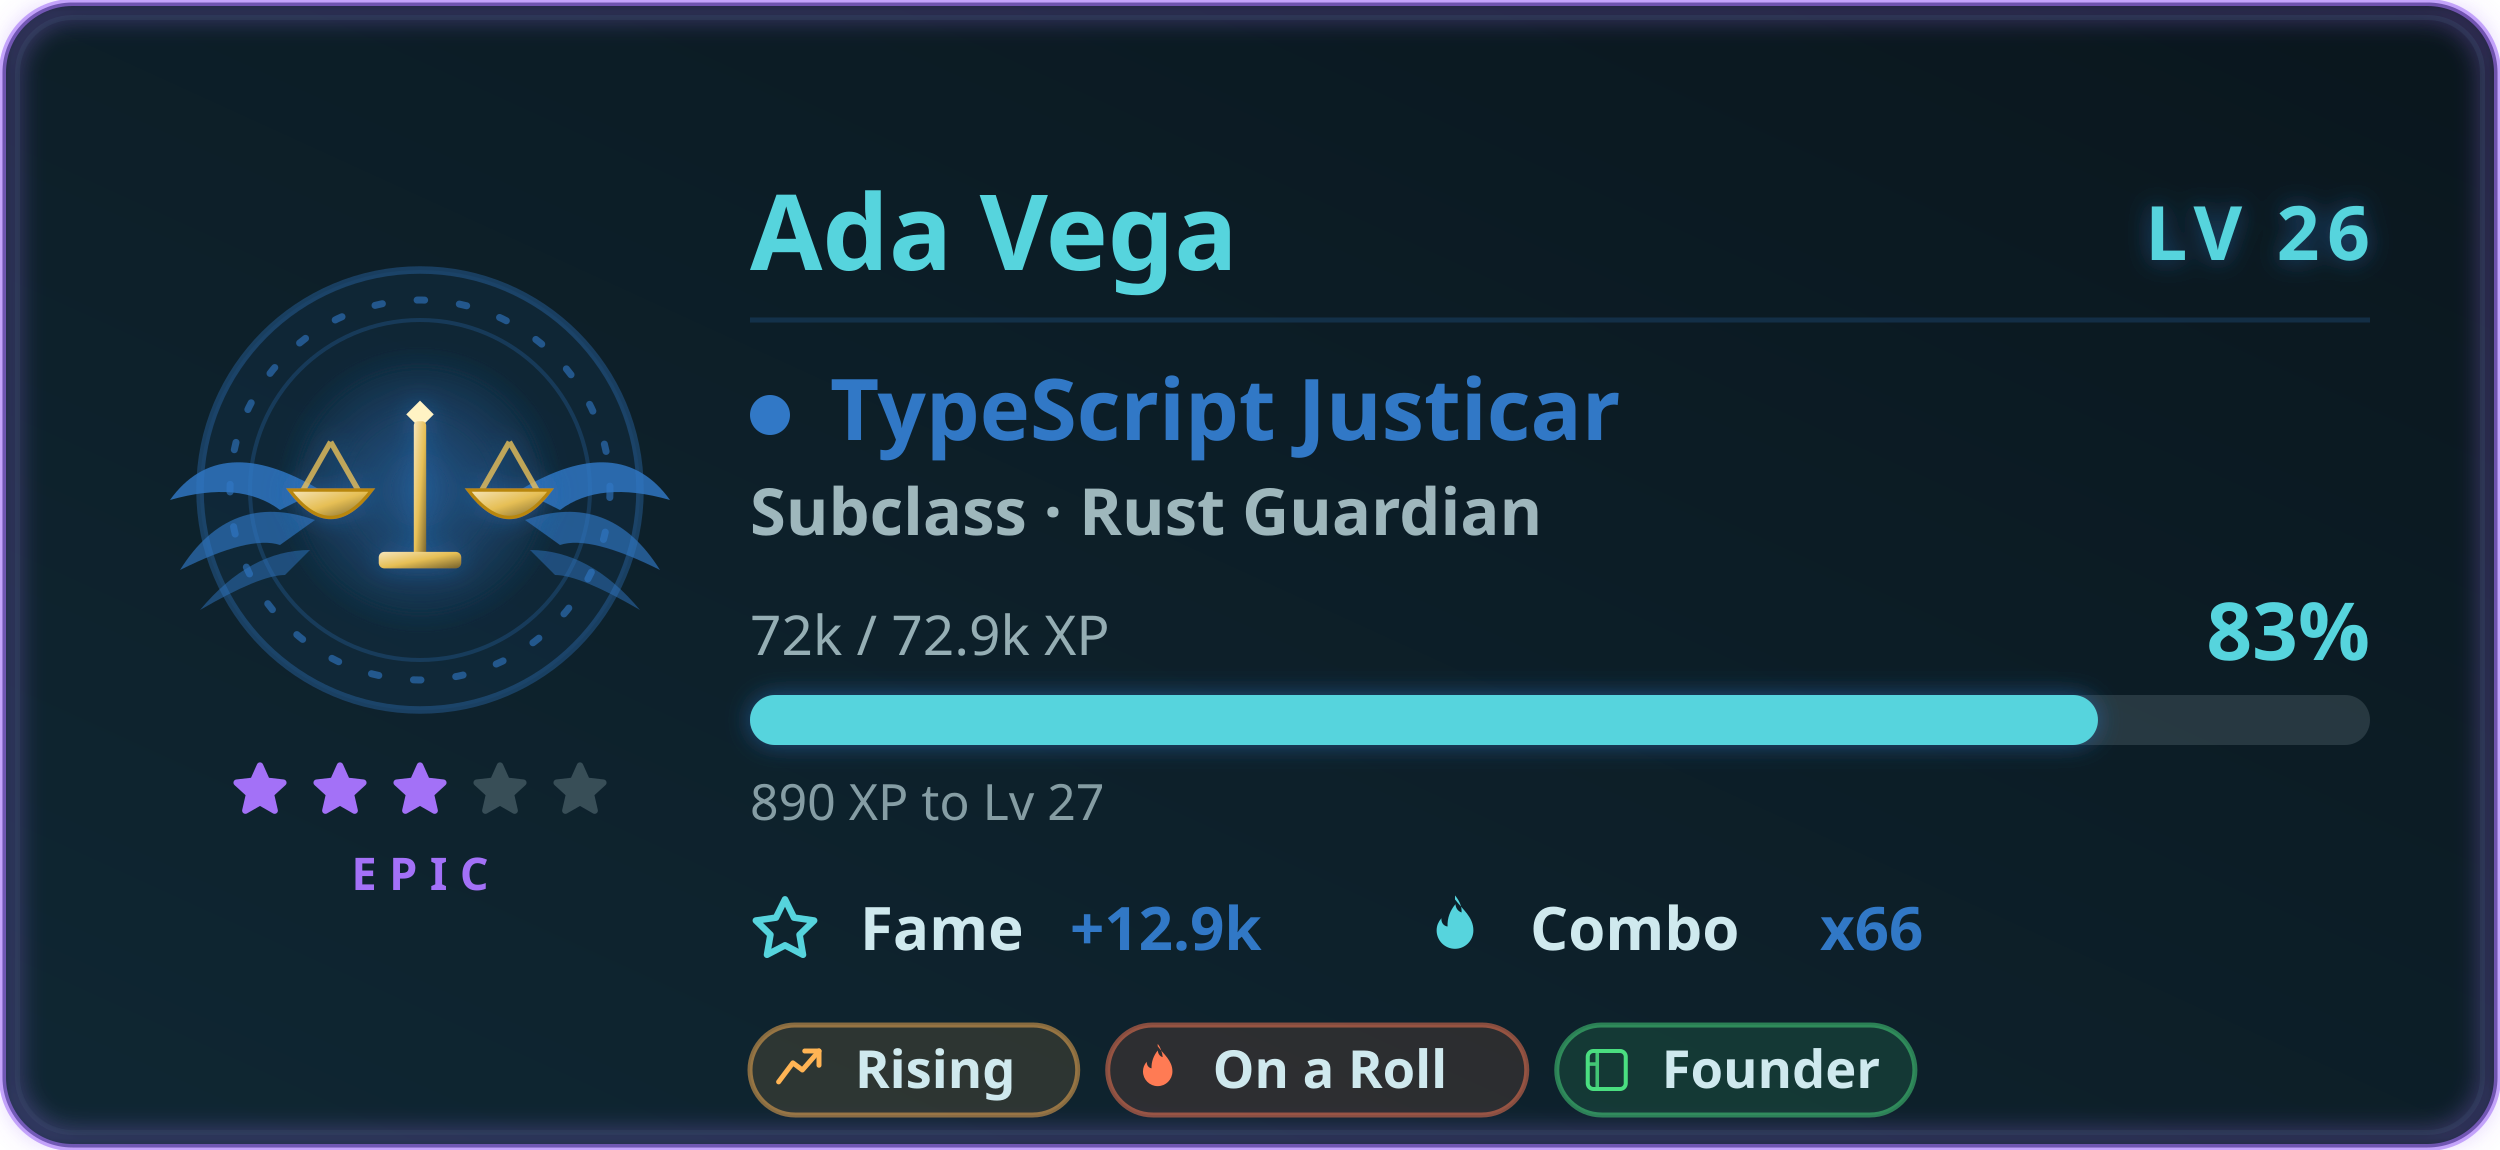
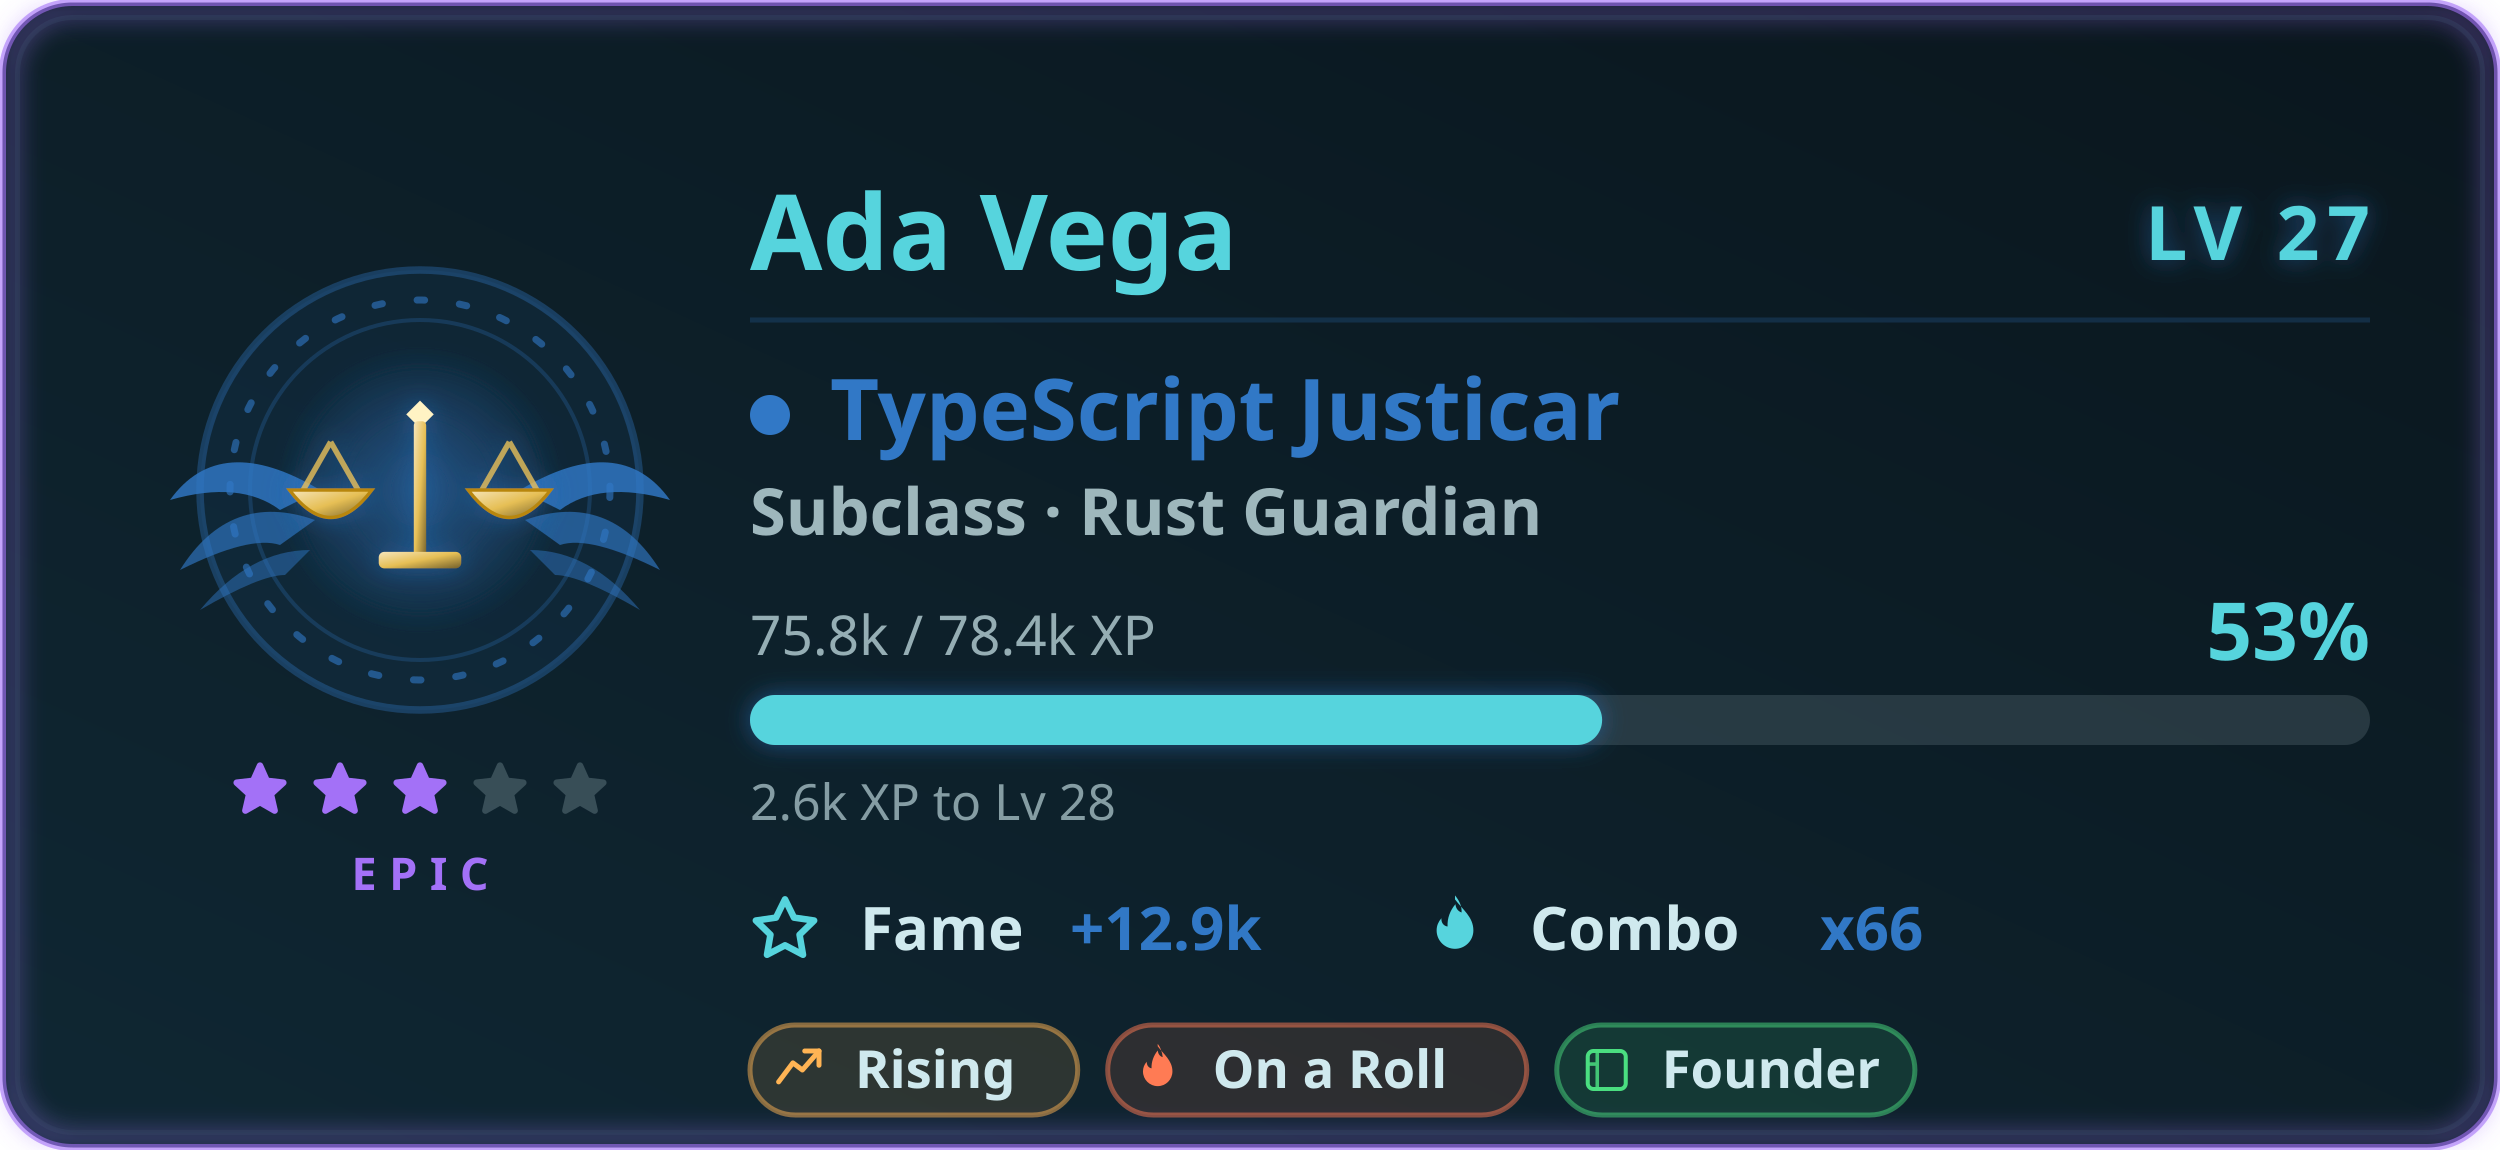
<svg xmlns="http://www.w3.org/2000/svg" width="500" height="230" viewBox="0 0 500 230" role="img" aria-labelledby="card-title-a11y card-desc-a11y">
  <style>
text { font-family: 'Segoe UI', Ubuntu, 'Helvetica Neue', sans-serif; }
.title { font-size: 18px; font-weight: 600; fill: #56d4dd; }
.title-icon { fill: #56d4dd; }
.icon { fill: #56d4dd; }


.gl-name { font-size: 21px; font-weight: 700; fill: #56d4dd; }
.gl-lvl { font-size: 15px; font-weight: 800; letter-spacing: 1.5px; fill: #56d4dd; }
.gl-class { font-size: 17px; font-weight: 700; fill: #3178c6; }
.gl-sub { font-size: 13px; font-weight: 600; fill: #cfe9ee; opacity: 0.75; }
.gl-meta { font-size: 11px; fill: #cfe9ee; opacity: 0.7; }
.gl-pct { font-size: 16px; font-weight: 800; fill: #56d4dd; }
.gl-chip-label { font-size: 12px; font-weight: 600; fill: #cfe9ee; }
.gl-chip-value { font-size: 12px; font-weight: 800; fill: #3178c6; }
.gl-hint { font-size: 10px; fill: #cfe9ee; opacity: 0.62; }
.gl-badge-label { font-size: 10.5px; font-weight: 600; }
.gl-rarity { font-size: 9px; font-weight: 700; letter-spacing: 2.5px; fill: #a371f7; }

</style>
  <defs>
    <linearGradient id="card-bg" x1="0" y1="0" x2="1" y2="1" gradientTransform="rotate(90, 0.5, 0.5)">
      <stop offset="0.0%" stop-color="#0a161d" />
      <stop offset="100.0%" stop-color="#0f2733" />
    </linearGradient>
    <filter id="card-glow" x="-50%" y="-50%" width="200%" height="200%">
      <feGaussianBlur in="SourceGraphic" stdDeviation="3" result="blur" />
      <feFlood flood-color="#56d4dd" flood-opacity="0.55" result="tint" />
      <feComposite in="tint" in2="blur" operator="in" result="softGlow" />
      <feMerge>
        <feMergeNode in="softGlow" />
        <feMergeNode in="SourceGraphic" />
      </feMerge>
    </filter>
    <filter id="gl-glow" x="-60%" y="-60%" width="220%" height="220%">
      <feGaussianBlur in="SourceGraphic" stdDeviation="2.4" result="b" />
      <feFlood flood-color="#3178c6" flood-opacity="0.55" result="t" />
      <feComposite in="t" in2="b" operator="in" result="g" />
      <feMerge>
        <feMergeNode in="g" />
        <feMergeNode in="SourceGraphic" />
      </feMerge>
    </filter>
    <filter id="gl-rarity" x="-20%" y="-20%" width="140%" height="140%">
      <feGaussianBlur stdDeviation="2.4" />
    </filter>
  </defs>
  <rect x="0.5" y="0.5" width="499" height="229" rx="14" fill="url(#card-bg)" stroke="#a371f7" stroke-width="1.4" stroke-opacity="0.6" />
  <rect x="3.5" y="3.5" width="493" height="223" rx="11" fill="none" stroke="#1e3d44" stroke-opacity="0.4" />
  <rect x="2" y="2" width="496" height="226" rx="13" fill="none" stroke="#a371f7" stroke-width="3.5" stroke-opacity="0.4" filter="url(#gl-rarity)" />
  <g class="fade">
    <g class="">
      <g class="flourish">
        <g transform="translate(84,0)">
          <g transform="translate(0,98)" fill="#3178c6">
            <path d="M20 0 Q 40 -12 50 2 Q 36 -2 28 4 Z" opacity="0.82" />
            <path d="M21 6 Q 38 0 48 16 Q 34 9 28 11 Z" opacity="0.64" />
            <path d="M22 12 Q 34 12 44 24 Q 32 17 27 17 Z" opacity="0.48" />
          </g>
        </g>
        <g transform="translate(84,0) scale(-1,1)">
          <g transform="translate(0,98)" fill="#3178c6">
            <path d="M20 0 Q 40 -12 50 2 Q 36 -2 28 4 Z" opacity="0.82" />
            <path d="M21 6 Q 38 0 48 16 Q 34 9 28 11 Z" opacity="0.64" />
            <path d="M22 12 Q 34 12 44 24 Q 32 17 27 17 Z" opacity="0.48" />
          </g>
        </g>
      </g>
      <circle cx="84" cy="98" r="44" fill="#3178c6" fill-opacity="0.08" stroke="#3178c6" stroke-opacity="0.35" stroke-width="1.5" />
      <g class="">
        <circle cx="84" cy="98" r="38" fill="none" stroke="#3178c6" stroke-opacity="0.6" stroke-width="1.4" stroke-dasharray="1.5 7" stroke-linecap="round" />
        <circle cx="84" cy="98" r="34" fill="none" stroke="#3178c6" stroke-opacity="0.25" stroke-width="0.8" />
      </g>
      <g class="" filter="url(#gl-glow)">
        <svg class="" x="51" y="65" width="66" height="66" viewBox="0 0 48 48" aria-hidden="true">
          <defs>
            <radialGradient id="tsHalo" cx="0.5" cy="0.5" r="0.5">
              <stop offset="0" stop-color="#3178c6" stop-opacity="0.42" />
              <stop offset="1" stop-color="#3178c6" stop-opacity="0" />
            </radialGradient>
            <linearGradient id="tsMetal" x1="0" y1="0" x2="1" y2="1">
              <stop offset="0" stop-color="#f5e5bb" />
              <stop offset="0.5" stop-color="#e6bf55" />
              <stop offset="1" stop-color="#73602b" />
            </linearGradient>
          </defs>
          <circle cx="24" cy="24" r="21" fill="url(#tsHalo)" />
          <path d="M24 11 l2 2 l-2 2 l-2 -2 Z" fill="#fff3c4" />
          <rect x="23.1" y="14" width="1.8" height="21" rx="0.6" fill="url(#tsMetal)" />
          <rect x="18" y="33" width="12" height="2.4" rx="0.8" fill="url(#tsMetal)" />
          <path d="M9 17 H39" stroke="url(#tsMetal)" stroke-width="2.2" stroke-linecap="round" />
          <g stroke="#e6bf55" stroke-width="0.8" stroke-opacity="0.8">
            <path d="M11 17 L7 24 M11 17 L15 24 M37 17 L33 24 M37 17 L41 24" />
          </g>
          <g transform="translate(5 24)">
            <path d="M0 0 Q6 8 12 0 Z" fill="url(#tsMetal)" stroke="#b8860b" stroke-width="0.5" />
          </g>
          <g transform="translate(31 24)">
            <path d="M0 0 Q6 8 12 0 Z" fill="url(#tsMetal)" stroke="#b8860b" stroke-width="0.5" />
          </g>
        </svg>
      </g>
    </g>
    <g>
      <g class="" transform="translate(45.5, 151.5) scale(0.5416667)" fill="#a371f7" stroke="#a371f7" stroke-width="2.4" stroke-linejoin="round" stroke-linecap="round" opacity="1">
        <path d="M12 3 L14.5 8.6 L20.6 9.3 L16 13.5 L17.4 19.6 L12 16.5 L6.6 19.6 L8 13.5 L3.4 9.3 L9.5 8.6 Z" />
      </g>
      <g class="" transform="translate(61.5, 151.5) scale(0.5416667)" fill="#a371f7" stroke="#a371f7" stroke-width="2.4" stroke-linejoin="round" stroke-linecap="round" opacity="1">
        <path d="M12 3 L14.5 8.6 L20.6 9.3 L16 13.5 L17.4 19.6 L12 16.5 L6.6 19.6 L8 13.5 L3.4 9.3 L9.5 8.6 Z" />
      </g>
      <g class="" transform="translate(77.5, 151.5) scale(0.5416667)" fill="#a371f7" stroke="#a371f7" stroke-width="2.4" stroke-linejoin="round" stroke-linecap="round" opacity="1">
        <path d="M12 3 L14.5 8.6 L20.6 9.3 L16 13.5 L17.4 19.6 L12 16.5 L6.6 19.6 L8 13.5 L3.4 9.3 L9.5 8.6 Z" />
      </g>
      <g class="" transform="translate(93.5, 151.5) scale(0.5416667)" fill="#cfe9ee" stroke="#cfe9ee" stroke-width="2.4" stroke-linejoin="round" stroke-linecap="round" opacity="0.22">
        <path d="M12 3 L14.5 8.6 L20.6 9.3 L16 13.5 L17.4 19.6 L12 16.5 L6.6 19.6 L8 13.5 L3.4 9.3 L9.5 8.6 Z" />
      </g>
      <g class="" transform="translate(109.5, 151.5) scale(0.5416667)" fill="#cfe9ee" stroke="#cfe9ee" stroke-width="2.4" stroke-linejoin="round" stroke-linecap="round" opacity="0.22">
        <path d="M12 3 L14.5 8.6 L20.6 9.3 L16 13.5 L17.4 19.6 L12 16.5 L6.6 19.6 L8 13.5 L3.4 9.3 L9.5 8.6 Z" />
      </g>
    </g>
    <text class="gl-rarity" x="84" y="178" text-anchor="middle">EPIC</text>
  </g>
  <g class="fade" style="animation-delay:.15s">
    <text class="gl-name" x="150" y="54">Ada Vega</text>
-     <text class="gl-lvl glow-pulse" x="474" y="52" text-anchor="end" filter="url(#gl-glow)">LV 26</text>
+     <text class="gl-lvl glow-pulse" x="474" y="52" text-anchor="end" filter="url(#gl-glow)">LV 27</text>
    <line x1="150" y1="64" x2="474" y2="64" stroke="#3178c6" stroke-opacity="0.22" stroke-width="1" />
    <circle cx="154" cy="83" r="4" fill="#3178c6" />
    <text class="gl-class" x="166" y="88">TypeScript Justicar</text>
    <text class="gl-sub" x="150" y="107">Subclass · Rust Guardian</text>
-     <text class="gl-meta" x="150" y="131">72k / 72.9k XP</text>
-     <text class="gl-pct " x="474" y="132" text-anchor="end">83%</text>
+     <text class="gl-meta" x="150" y="131">75.8k / 78.4k XP</text>
+     <text class="gl-pct " x="474" y="132" text-anchor="end">53%</text>
    <rect x="150" y="139" width="324" height="10" rx="5" fill="#cfe9ee" fill-opacity="0.14" />
-     <rect class="xp-fill " x="150" y="139" width="269.592" height="10" rx="5" fill="#56d4dd" filter="url(#gl-glow)" />
-     <text class="gl-hint" x="150" y="164">890 XP to Lv 27</text>
+     <rect class="xp-fill " x="150" y="139" width="170.424" height="10" rx="5" fill="#56d4dd" filter="url(#gl-glow)" />
+     <text class="gl-hint" x="150" y="164">2.6k XP to Lv 28</text>
    <g transform="translate(150, 190)">
      <svg class="icon" x="0" y="-11" width="14" height="14" viewBox="0 0 16 16" aria-hidden="true">
        <path fill-rule="evenodd" d="M8 .25a.75.75 0 0 1 .673.418l1.882 3.815 4.21.612a.75.75 0 0 1 .416 1.279l-3.046 2.97.719 4.192a.75.75 0 0 1-1.088.791L8 12.347l-3.766 1.98a.75.75 0 0 1-1.088-.79l.72-4.194L.818 6.374a.75.75 0 0 1 .416-1.28l4.21-.611L7.327.668A.75.75 0 0 1 8 .25zm0 2.445L6.615 5.5a.75.75 0 0 1-.564.41l-3.097.45 2.24 2.184a.75.75 0 0 1 .216.664l-.528 3.084 2.769-1.456a.75.75 0 0 1 .698 0l2.77 1.456-.53-3.084a.75.75 0 0 1 .216-.664l2.24-2.183-3.096-.45a.75.75 0 0 1-.564-.41L8 2.694v.001z" />
      </svg>
      <text class="gl-chip-label" x="22" y="0">Fame</text>
      <text class="gl-chip-value" x="64" y="0">+12.9k</text>
    </g>
    <g transform="translate(284, 190)">
      <svg class="icon" x="0" y="-11" width="14" height="14" viewBox="0 0 16 16" aria-hidden="true">
        <path fill-rule="evenodd" d="M8 1c1.7 2.3 4.2 4 4.2 7.1a4.2 4.2 0 0 1-8.4 0c0-1.1.4-2 1.1-2.8-.1 1 .5 1.8 1.4 1.9-.1-1.9.6-3.7 1.8-5.1.1 1 .6 1.6 1.4 1.9.1-1.4-.5-2.7-1.5-3.9z" />
      </svg>
      <text class="gl-chip-label" x="22" y="0">Combo</text>
      <text class="gl-chip-value" x="80" y="0">x66</text>
    </g>
  </g>
  <g class="fade" style="animation-delay:.2s">
    <g>
      <rect x="150" y="205" width="65.54" height="18" rx="9" fill="#ffb454" fill-opacity="0.13" stroke="#ffb454" stroke-opacity="0.5" stroke-width="1" />
      <g transform="translate(154.3, 208.3) scale(0.475)">
        <path d="M3 17 L9 9 L13 12 L20 4" fill="none" stroke="#ffb454" stroke-width="2.1" stroke-linejoin="round" stroke-linecap="round" />
        <path d="M14 4 H20 V10" fill="none" stroke="#ffb454" stroke-width="2.1" stroke-linejoin="round" stroke-linecap="round" />
      </g>
      <text class="gl-badge-label" x="171" y="217.6" fill="#cfe9ee">Rising</text>
    </g>
    <g>
      <rect x="221.54" y="205" width="83.81" height="18" rx="9" fill="#ff7b54" fill-opacity="0.13" stroke="#ff7b54" stroke-opacity="0.5" stroke-width="1" />
      <g transform="translate(225.84, 208.3) scale(0.475)">
        <path d="M12 2c2.5 3.4 6.2 6 6.2 10.6a6.2 6.2 0 0 1-12.4 0c0-1.6.6-3 1.6-4.1-.1 1.5.8 2.6 2 2.8-.1-2.8.9-5.4 2.6-7.5.2 1.5.9 2.4 2.1 2.8-.2-2-.8-4-2.1-5.6Z" fill="#ff7b54" />
      </g>
      <text class="gl-badge-label" x="242.54" y="217.6" fill="#cfe9ee">On a Roll</text>
    </g>
    <g>
      <rect x="311.35" y="205" width="71.63" height="18" rx="9" fill="#4ade80" fill-opacity="0.13" stroke="#4ade80" stroke-opacity="0.5" stroke-width="1" />
      <g transform="translate(315.65, 208.3) scale(0.475)">
        <rect x="4" y="4" width="16" height="16" rx="2.4" fill="none" stroke="#4ade80" stroke-width="1.7" />
        <path d="M8 4v16 M4 9.5h4" fill="none" stroke="#4ade80" stroke-width="1.5" opacity="0.85" />
      </g>
      <text class="gl-badge-label" x="332.35" y="217.6" fill="#cfe9ee">Founder</text>
    </g>
  </g>
</svg>
